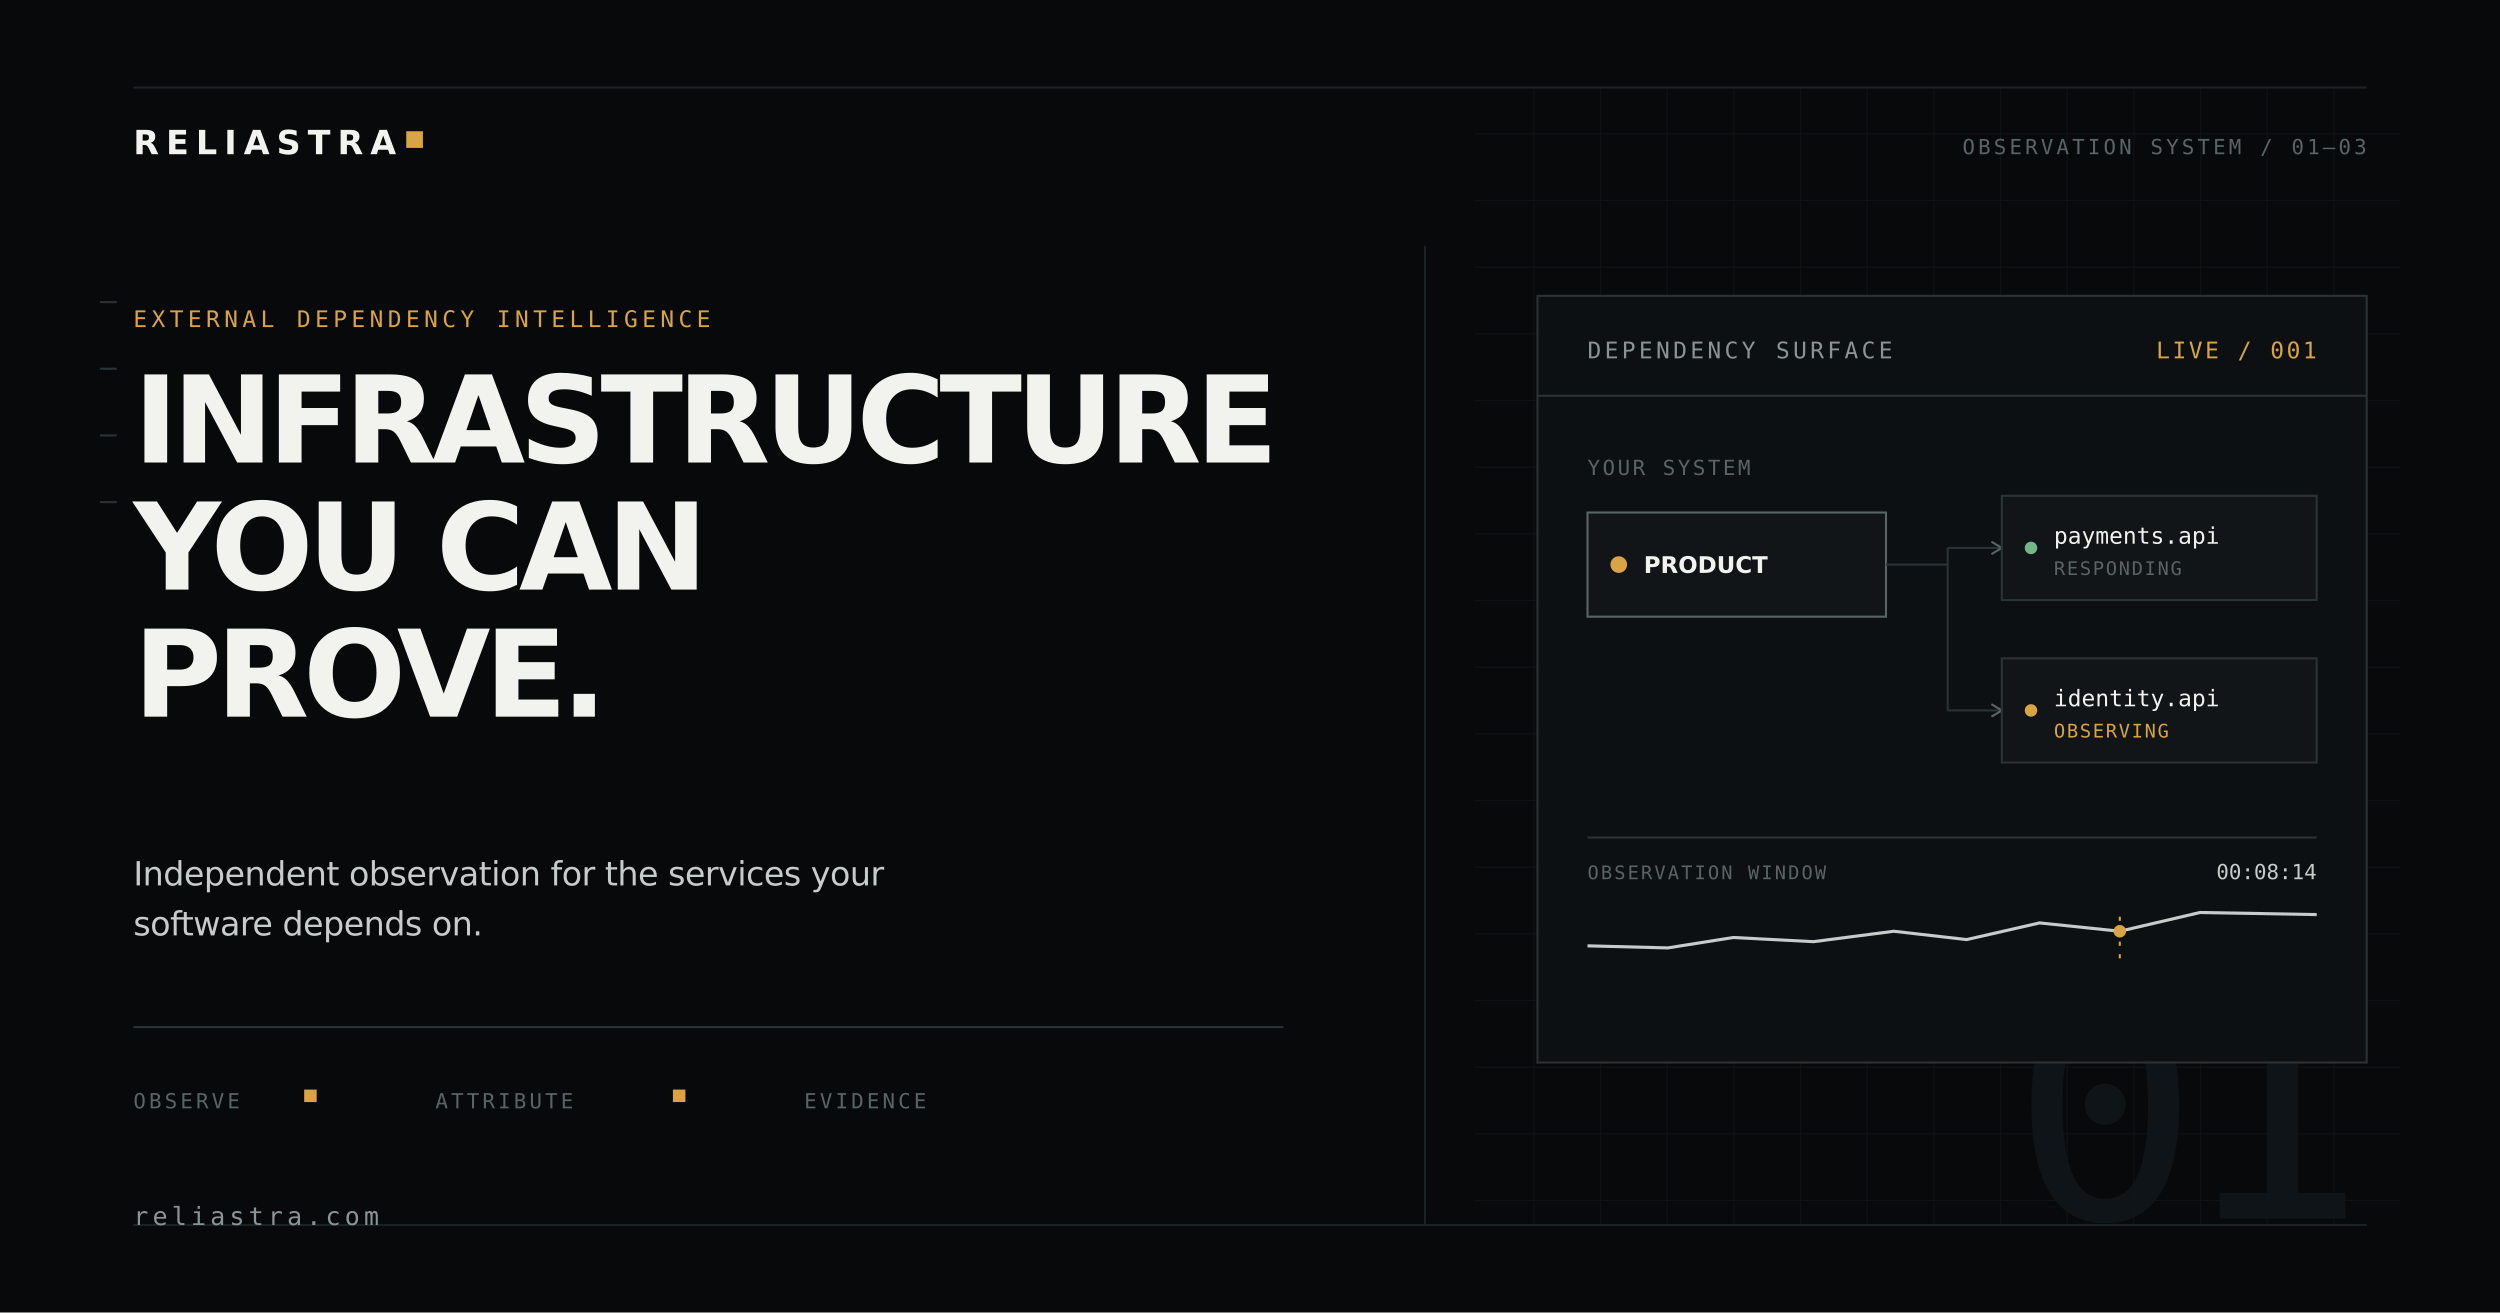
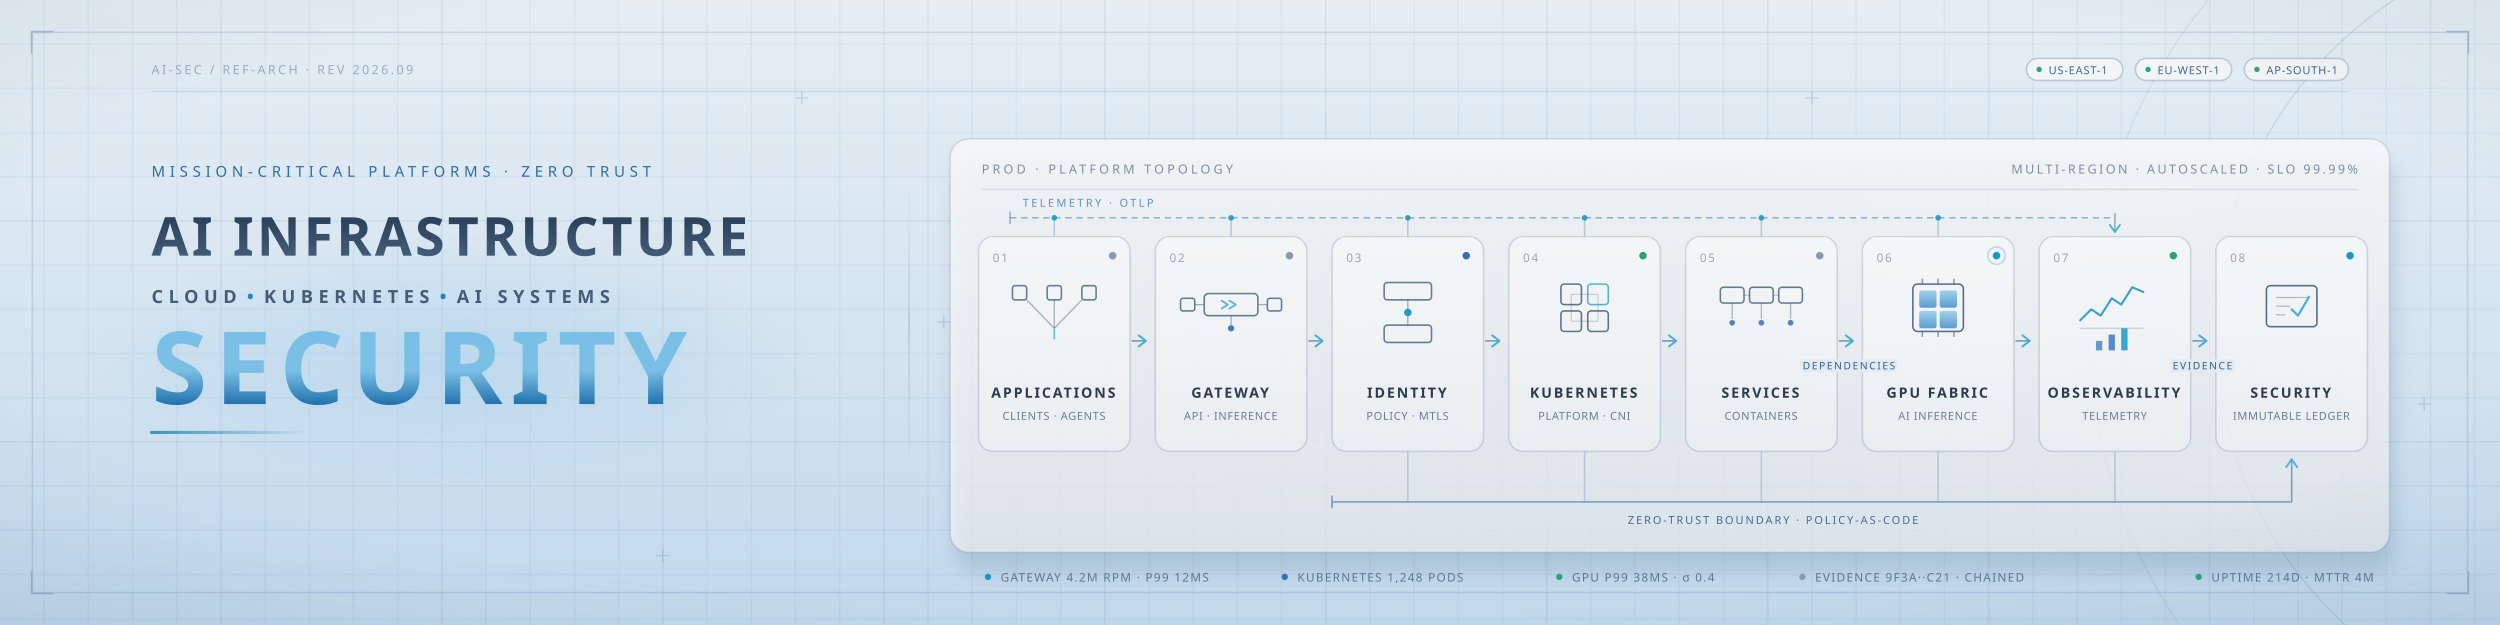
- <svg xmlns="http://www.w3.org/2000/svg" width="1200" height="630" viewBox="0 0 1200 630">
+ <svg xmlns="http://www.w3.org/2000/svg" width="1584" height="396" viewBox="0 0 1584 396">
  <defs>
-     <pattern id="grid" width="32" height="32" patternUnits="userSpaceOnUse">
-       <path d="M32 0H0V32" fill="none" stroke="#273034" stroke-width="1" opacity=".34" />
-     </pattern>
+     <linearGradient id="bg" x1="0" y1="0" x2="0" y2="1">
+       <stop offset="0" stop-color="#EDF6FC" />
+       <stop offset="0.55" stop-color="#DCEBF8" />
+       <stop offset="1" stop-color="#C7DFF3" />
+     </linearGradient>
+     <radialGradient id="glowCyan">
+       <stop offset="0" stop-color="#FFFFFF" stop-opacity="0.55" />
+       <stop offset="1" stop-color="#FFFFFF" stop-opacity="0" />
+     </radialGradient>
+     <radialGradient id="glowBlue">
+       <stop offset="0" stop-color="#AFD5F2" stop-opacity="0.55" />
+       <stop offset="1" stop-color="#AFD5F2" stop-opacity="0" />
+     </radialGradient>
+     <linearGradient id="silverT" x1="0" y1="128" x2="0" y2="164" gradientUnits="userSpaceOnUse">
+       <stop offset="0" stop-color="#22384F" />
+       <stop offset="1" stop-color="#46617E" />
+     </linearGradient>
+     <linearGradient id="cyanT" x1="0" y1="206" x2="0" y2="258" gradientUnits="userSpaceOnUse">
+       <stop offset="0" stop-color="#7EC5EC" />
+       <stop offset="0.55" stop-color="#7EC5EC" />
+       <stop offset="1" stop-color="#1C6FAE" />
+     </linearGradient>
+     <linearGradient id="panelG" x1="0" y1="150" x2="0" y2="286" gradientUnits="userSpaceOnUse">
+       <stop offset="0" stop-color="#FFFFFF" stop-opacity="0.75" />
+       <stop offset="1" stop-color="#FFFFFF" stop-opacity="0.42" />
+     </linearGradient>
+     <linearGradient id="cardG" x1="0" y1="88" x2="0" y2="350" gradientUnits="userSpaceOnUse">
+       <stop offset="0" stop-color="#FFFFFF" stop-opacity="0.88" />
+       <stop offset="1" stop-color="#FFFFFF" stop-opacity="0.62" />
+     </linearGradient>
+     <linearGradient id="gpuCore" x1="0" y1="0" x2="0" y2="1">
+       <stop offset="0" stop-color="#9FD3F0" />
+       <stop offset="1" stop-color="#4E9BD4" />
+     </linearGradient>
+     <linearGradient id="fadeV" x1="0" y1="112" x2="0" y2="300" gradientUnits="userSpaceOnUse">
+       <stop offset="0" stop-color="#7A93AE" stop-opacity="0" />
+       <stop offset="0.5" stop-color="#7A93AE" stop-opacity="0.32" />
+       <stop offset="1" stop-color="#7A93AE" stop-opacity="0" />
+     </linearGradient>
+     <linearGradient id="ruleFade" x1="96" y1="0" x2="196" y2="0" gradientUnits="userSpaceOnUse">
+       <stop offset="0" stop-color="#1B8FBE" stop-opacity="0.85" />
+       <stop offset="1" stop-color="#1B8FBE" stop-opacity="0" />
+     </linearGradient>
+     <radialGradient id="vign" cx="0.5" cy="0.47" r="0.72">
+       <stop offset="0" stop-color="#2C4A6E" stop-opacity="0" />
+       <stop offset="0.72" stop-color="#2C4A6E" stop-opacity="0" />
+       <stop offset="1" stop-color="#2C4A6E" stop-opacity="0.08" />
+     </radialGradient>
+     <filter id="softGlow" x="-60%" y="-60%" width="220%" height="220%">
+       <feGaussianBlur stdDeviation="6" />
+     </filter>
+     <filter id="grain" x="0" y="0" width="100%" height="100%">
+       <feTurbulence type="fractalNoise" baseFrequency="0.9" numOctaves="2" stitchTiles="stitch" />
+       <feColorMatrix type="matrix" values="0 0 0 0 0  0 0 0 0 0  0 0 0 0 0  0.5 0.5 0.5 0 0" />
+     </filter>
  </defs>
-   <rect width="100%" height="100%" fill="#08090A" />
-   <rect x="708" y="42" width="444" height="546" fill="url(#grid)" opacity=".72" />
-   <text x="1136" y="585" text-anchor="end" font-family="DejaVu Sans Mono, Consolas, monospace" font-size="150" letter-spacing="-10" fill="#0F1518" opacity=".95">01</text>
-   <line x1="64" y1="42" x2="1136" y2="42" stroke="#1A2225" />
-   <line x1="64" y1="588" x2="1136" y2="588" stroke="#1A2225" />
-   <g transform="translate(64 74) scale(1)">
-     <text x="0" y="0" font-family="DejaVu Sans, Arial, Helvetica, sans-serif" font-size="16" font-weight="700" letter-spacing="3.4" fill="#F2F2EE">RELIASTRA</text>
-     <rect x="131" y="-11" width="8" height="8" fill="#D9A441" />
+   <rect x="0" y="0" width="1584" height="396" rx="0" fill="url(#bg)" opacity="1" />
+   <g>
+     <line x1="28" y1="0" x2="28" y2="396" stroke="rgba(60,100,145,0.055)" stroke-width="1" stroke-linecap="butt" opacity="1" />
+     <line x1="56" y1="0" x2="56" y2="396" stroke="rgba(60,100,145,0.055)" stroke-width="1" stroke-linecap="butt" opacity="1" />
+     <line x1="84" y1="0" x2="84" y2="396" stroke="rgba(60,100,145,0.055)" stroke-width="1" stroke-linecap="butt" opacity="1" />
+     <line x1="112" y1="0" x2="112" y2="396" stroke="rgba(60,100,145,0.055)" stroke-width="1" stroke-linecap="butt" opacity="1" />
+     <line x1="140" y1="0" x2="140" y2="396" stroke="rgba(60,100,145,0.09)" stroke-width="1" stroke-linecap="butt" opacity="1" />
+     <line x1="168" y1="0" x2="168" y2="396" stroke="rgba(60,100,145,0.055)" stroke-width="1" stroke-linecap="butt" opacity="1" />
+     <line x1="196" y1="0" x2="196" y2="396" stroke="rgba(60,100,145,0.055)" stroke-width="1" stroke-linecap="butt" opacity="1" />
+     <line x1="224" y1="0" x2="224" y2="396" stroke="rgba(60,100,145,0.055)" stroke-width="1" stroke-linecap="butt" opacity="1" />
+     <line x1="252" y1="0" x2="252" y2="396" stroke="rgba(60,100,145,0.055)" stroke-width="1" stroke-linecap="butt" opacity="1" />
+     <line x1="280" y1="0" x2="280" y2="396" stroke="rgba(60,100,145,0.09)" stroke-width="1" stroke-linecap="butt" opacity="1" />
+     <line x1="308" y1="0" x2="308" y2="396" stroke="rgba(60,100,145,0.055)" stroke-width="1" stroke-linecap="butt" opacity="1" />
+     <line x1="336" y1="0" x2="336" y2="396" stroke="rgba(60,100,145,0.055)" stroke-width="1" stroke-linecap="butt" opacity="1" />
+     <line x1="364" y1="0" x2="364" y2="396" stroke="rgba(60,100,145,0.055)" stroke-width="1" stroke-linecap="butt" opacity="1" />
+     <line x1="392" y1="0" x2="392" y2="396" stroke="rgba(60,100,145,0.055)" stroke-width="1" stroke-linecap="butt" opacity="1" />
+     <line x1="420" y1="0" x2="420" y2="396" stroke="rgba(60,100,145,0.09)" stroke-width="1" stroke-linecap="butt" opacity="1" />
+     <line x1="448" y1="0" x2="448" y2="396" stroke="rgba(60,100,145,0.055)" stroke-width="1" stroke-linecap="butt" opacity="1" />
+     <line x1="476" y1="0" x2="476" y2="396" stroke="rgba(60,100,145,0.055)" stroke-width="1" stroke-linecap="butt" opacity="1" />
+     <line x1="504" y1="0" x2="504" y2="396" stroke="rgba(60,100,145,0.055)" stroke-width="1" stroke-linecap="butt" opacity="1" />
+     <line x1="532" y1="0" x2="532" y2="396" stroke="rgba(60,100,145,0.055)" stroke-width="1" stroke-linecap="butt" opacity="1" />
+     <line x1="560" y1="0" x2="560" y2="396" stroke="rgba(60,100,145,0.09)" stroke-width="1" stroke-linecap="butt" opacity="1" />
+     <line x1="588" y1="0" x2="588" y2="396" stroke="rgba(60,100,145,0.055)" stroke-width="1" stroke-linecap="butt" opacity="1" />
+     <line x1="616" y1="0" x2="616" y2="396" stroke="rgba(60,100,145,0.055)" stroke-width="1" stroke-linecap="butt" opacity="1" />
+     <line x1="644" y1="0" x2="644" y2="396" stroke="rgba(60,100,145,0.055)" stroke-width="1" stroke-linecap="butt" opacity="1" />
+     <line x1="672" y1="0" x2="672" y2="396" stroke="rgba(60,100,145,0.055)" stroke-width="1" stroke-linecap="butt" opacity="1" />
+     <line x1="700" y1="0" x2="700" y2="396" stroke="rgba(60,100,145,0.09)" stroke-width="1" stroke-linecap="butt" opacity="1" />
+     <line x1="728" y1="0" x2="728" y2="396" stroke="rgba(60,100,145,0.055)" stroke-width="1" stroke-linecap="butt" opacity="1" />
+     <line x1="756" y1="0" x2="756" y2="396" stroke="rgba(60,100,145,0.055)" stroke-width="1" stroke-linecap="butt" opacity="1" />
+     <line x1="784" y1="0" x2="784" y2="396" stroke="rgba(60,100,145,0.055)" stroke-width="1" stroke-linecap="butt" opacity="1" />
+     <line x1="812" y1="0" x2="812" y2="396" stroke="rgba(60,100,145,0.055)" stroke-width="1" stroke-linecap="butt" opacity="1" />
+     <line x1="840" y1="0" x2="840" y2="396" stroke="rgba(60,100,145,0.09)" stroke-width="1" stroke-linecap="butt" opacity="1" />
+     <line x1="868" y1="0" x2="868" y2="396" stroke="rgba(60,100,145,0.055)" stroke-width="1" stroke-linecap="butt" opacity="1" />
+     <line x1="896" y1="0" x2="896" y2="396" stroke="rgba(60,100,145,0.055)" stroke-width="1" stroke-linecap="butt" opacity="1" />
+     <line x1="924" y1="0" x2="924" y2="396" stroke="rgba(60,100,145,0.055)" stroke-width="1" stroke-linecap="butt" opacity="1" />
+     <line x1="952" y1="0" x2="952" y2="396" stroke="rgba(60,100,145,0.055)" stroke-width="1" stroke-linecap="butt" opacity="1" />
+     <line x1="980" y1="0" x2="980" y2="396" stroke="rgba(60,100,145,0.09)" stroke-width="1" stroke-linecap="butt" opacity="1" />
+     <line x1="1008" y1="0" x2="1008" y2="396" stroke="rgba(60,100,145,0.055)" stroke-width="1" stroke-linecap="butt" opacity="1" />
+     <line x1="1036" y1="0" x2="1036" y2="396" stroke="rgba(60,100,145,0.055)" stroke-width="1" stroke-linecap="butt" opacity="1" />
+     <line x1="1064" y1="0" x2="1064" y2="396" stroke="rgba(60,100,145,0.055)" stroke-width="1" stroke-linecap="butt" opacity="1" />
+     <line x1="1092" y1="0" x2="1092" y2="396" stroke="rgba(60,100,145,0.055)" stroke-width="1" stroke-linecap="butt" opacity="1" />
+     <line x1="1120" y1="0" x2="1120" y2="396" stroke="rgba(60,100,145,0.09)" stroke-width="1" stroke-linecap="butt" opacity="1" />
+     <line x1="1148" y1="0" x2="1148" y2="396" stroke="rgba(60,100,145,0.055)" stroke-width="1" stroke-linecap="butt" opacity="1" />
+     <line x1="1176" y1="0" x2="1176" y2="396" stroke="rgba(60,100,145,0.055)" stroke-width="1" stroke-linecap="butt" opacity="1" />
+     <line x1="1204" y1="0" x2="1204" y2="396" stroke="rgba(60,100,145,0.055)" stroke-width="1" stroke-linecap="butt" opacity="1" />
+     <line x1="1232" y1="0" x2="1232" y2="396" stroke="rgba(60,100,145,0.055)" stroke-width="1" stroke-linecap="butt" opacity="1" />
+     <line x1="1260" y1="0" x2="1260" y2="396" stroke="rgba(60,100,145,0.09)" stroke-width="1" stroke-linecap="butt" opacity="1" />
+     <line x1="1288" y1="0" x2="1288" y2="396" stroke="rgba(60,100,145,0.055)" stroke-width="1" stroke-linecap="butt" opacity="1" />
+     <line x1="1316" y1="0" x2="1316" y2="396" stroke="rgba(60,100,145,0.055)" stroke-width="1" stroke-linecap="butt" opacity="1" />
+     <line x1="1344" y1="0" x2="1344" y2="396" stroke="rgba(60,100,145,0.055)" stroke-width="1" stroke-linecap="butt" opacity="1" />
+     <line x1="1372" y1="0" x2="1372" y2="396" stroke="rgba(60,100,145,0.055)" stroke-width="1" stroke-linecap="butt" opacity="1" />
+     <line x1="1400" y1="0" x2="1400" y2="396" stroke="rgba(60,100,145,0.09)" stroke-width="1" stroke-linecap="butt" opacity="1" />
+     <line x1="1428" y1="0" x2="1428" y2="396" stroke="rgba(60,100,145,0.055)" stroke-width="1" stroke-linecap="butt" opacity="1" />
+     <line x1="1456" y1="0" x2="1456" y2="396" stroke="rgba(60,100,145,0.055)" stroke-width="1" stroke-linecap="butt" opacity="1" />
+     <line x1="1484" y1="0" x2="1484" y2="396" stroke="rgba(60,100,145,0.055)" stroke-width="1" stroke-linecap="butt" opacity="1" />
+     <line x1="1512" y1="0" x2="1512" y2="396" stroke="rgba(60,100,145,0.055)" stroke-width="1" stroke-linecap="butt" opacity="1" />
+     <line x1="1540" y1="0" x2="1540" y2="396" stroke="rgba(60,100,145,0.09)" stroke-width="1" stroke-linecap="butt" opacity="1" />
+     <line x1="1568" y1="0" x2="1568" y2="396" stroke="rgba(60,100,145,0.055)" stroke-width="1" stroke-linecap="butt" opacity="1" />
+     <line x1="0" y1="28" x2="1584" y2="28" stroke="rgba(60,100,145,0.055)" stroke-width="1" stroke-linecap="butt" opacity="1" />
+     <line x1="0" y1="56" x2="1584" y2="56" stroke="rgba(60,100,145,0.055)" stroke-width="1" stroke-linecap="butt" opacity="1" />
+     <line x1="0" y1="84" x2="1584" y2="84" stroke="rgba(60,100,145,0.055)" stroke-width="1" stroke-linecap="butt" opacity="1" />
+     <line x1="0" y1="112" x2="1584" y2="112" stroke="rgba(60,100,145,0.055)" stroke-width="1" stroke-linecap="butt" opacity="1" />
+     <line x1="0" y1="140" x2="1584" y2="140" stroke="rgba(60,100,145,0.09)" stroke-width="1" stroke-linecap="butt" opacity="1" />
+     <line x1="0" y1="168" x2="1584" y2="168" stroke="rgba(60,100,145,0.055)" stroke-width="1" stroke-linecap="butt" opacity="1" />
+     <line x1="0" y1="196" x2="1584" y2="196" stroke="rgba(60,100,145,0.055)" stroke-width="1" stroke-linecap="butt" opacity="1" />
+     <line x1="0" y1="224" x2="1584" y2="224" stroke="rgba(60,100,145,0.055)" stroke-width="1" stroke-linecap="butt" opacity="1" />
+     <line x1="0" y1="252" x2="1584" y2="252" stroke="rgba(60,100,145,0.055)" stroke-width="1" stroke-linecap="butt" opacity="1" />
+     <line x1="0" y1="280" x2="1584" y2="280" stroke="rgba(60,100,145,0.09)" stroke-width="1" stroke-linecap="butt" opacity="1" />
+     <line x1="0" y1="308" x2="1584" y2="308" stroke="rgba(60,100,145,0.055)" stroke-width="1" stroke-linecap="butt" opacity="1" />
+     <line x1="0" y1="336" x2="1584" y2="336" stroke="rgba(60,100,145,0.055)" stroke-width="1" stroke-linecap="butt" opacity="1" />
+     <line x1="0" y1="364" x2="1584" y2="364" stroke="rgba(60,100,145,0.055)" stroke-width="1" stroke-linecap="butt" opacity="1" />
+     <line x1="0" y1="392" x2="1584" y2="392" stroke="rgba(60,100,145,0.055)" stroke-width="1" stroke-linecap="butt" opacity="1" />
  </g>
-   <text x="1136" y="74" text-anchor="end" font-family="DejaVu Sans Mono, Consolas, monospace" font-size="10" letter-spacing="1.5" fill="#596467">OBSERVATION SYSTEM / 01—03</text>
+   <ellipse cx="286" cy="228" rx="230" ry="80" fill="url(#glowBlue)" />
+   <ellipse cx="1080" cy="222" rx="440" ry="132" fill="url(#glowBlue)" opacity="0.5" />
+   <ellipse cx="1228" cy="196" rx="120" ry="86" fill="url(#glowCyan)" />
+   <ellipse cx="1340" cy="140" rx="70" ry="34" fill="url(#glowCyan)" opacity="0.5" />
+   <circle cx="1656" cy="210" r="252" fill="none" stroke="#5E86AC" stroke-width="1" opacity="0.18" />
+   <circle cx="1656" cy="210" r="332" fill="none" stroke="#5E86AC" stroke-width="1" opacity="0.126" />
+   <text x="96" y="47" font-family="IBM Plex Mono" font-size="8" font-weight="500" fill="#9DB2C6" letter-spacing="1.5" text-anchor="start" opacity="1">AI-SEC / REF-ARCH · REV 2026.09</text>
+   <rect x="1284" y="37" width="61" height="14" rx="7" fill="rgba(255,255,255,0.78)" stroke="rgba(50,90,130,0.26)" stroke-width="1" opacity="1" />
+   <circle cx="1292" cy="44" r="1.7" fill="#2FA67A" opacity="1" />
+   <text x="1298" y="47" font-family="IBM Plex Mono" font-size="7" font-weight="500" fill="#4A688C" letter-spacing="0.5" text-anchor="start" opacity="1">US-EAST-1</text>
+   <rect x="1353" y="37" width="61" height="14" rx="7" fill="rgba(255,255,255,0.78)" stroke="rgba(50,90,130,0.26)" stroke-width="1" opacity="1" />
+   <circle cx="1361" cy="44" r="1.7" fill="#2FA67A" opacity="1" />
+   <text x="1367" y="47" font-family="IBM Plex Mono" font-size="7" font-weight="500" fill="#4A688C" letter-spacing="0.5" text-anchor="start" opacity="1">EU-WEST-1</text>
+   <rect x="1422" y="37" width="66" height="14" rx="7" fill="rgba(255,255,255,0.78)" stroke="rgba(50,90,130,0.26)" stroke-width="1" opacity="1" />
+   <circle cx="1430" cy="44" r="1.7" fill="#2FA67A" opacity="1" />
+   <text x="1436" y="47" font-family="IBM Plex Mono" font-size="7" font-weight="500" fill="#4A688C" letter-spacing="0.5" text-anchor="start" opacity="1">AP-SOUTH-1</text>
+   <line x1="96" y1="58" x2="1488" y2="58" stroke="rgba(55,95,140,0.14)" stroke-width="1" stroke-linecap="butt" opacity="1" />
+   <text x="96" y="112" font-family="IBM Plex Mono" font-size="9.5" font-weight="500" fill="#2E6FA9" letter-spacing="3" text-anchor="start" opacity="1">MISSION-CRITICAL PLATFORMS · ZERO TRUST</text>
+   <text x="96" y="162" font-family="Manrope" font-size="34" font-weight="800" fill="url(#silverT)" letter-spacing="2" text-anchor="start" opacity="1">AI INFRASTRUCTURE</text>
+   <text x="96" y="192" font-family="Manrope" font-size="11.5" font-weight="700" letter-spacing="3.5" fill="#48607C">CLOUD <tspan fill="#1B8FBE">•</tspan> KUBERNETES <tspan fill="#1B8FBE">•</tspan> AI SYSTEMS</text>
+   <text x="96" y="256" font-family="Manrope" font-size="64" font-weight="800" letter-spacing="5" fill="#BFE3F7" opacity="0.5" filter="url(#softGlow)">SECURITY</text>
+   <text x="96" y="256" font-family="Manrope" font-size="64" font-weight="800" fill="url(#cyanT)" letter-spacing="5" text-anchor="start" opacity="1">SECURITY</text>
+   <line x1="96" y1="274" x2="196" y2="274" stroke="url(#ruleFade)" stroke-width="2" stroke-linecap="round" opacity="1" />
+   <line x1="576" y1="112" x2="576" y2="300" stroke="url(#fadeV)" stroke-width="1" stroke-linecap="butt" opacity="1" />
+   <rect x="605" y="100" width="912" height="262" rx="14" fill="#35597E" opacity="0.18" filter="url(#softGlow)" />
+   <rect x="602" y="88" width="912" height="262" rx="12" fill="url(#cardG)" stroke="rgba(45,85,130,0.16)" stroke-width="1" opacity="1" />
+   <line x1="616" y1="89.5" x2="1500" y2="89.5" stroke="rgba(255,255,255,0.9)" stroke-width="1" stroke-linecap="butt" opacity="1" />
+   <text x="622" y="110" font-family="IBM Plex Mono" font-size="8" font-weight="500" fill="#7E94AA" letter-spacing="2" text-anchor="start" opacity="1">PROD · PLATFORM TOPOLOGY</text>
+   <text x="1494" y="110" font-family="IBM Plex Mono" font-size="8" font-weight="500" fill="#7E94AA" letter-spacing="1.5" text-anchor="end" opacity="1">MULTI-REGION · AUTOSCALED · SLO 99.99%</text>
+   <line x1="622" y1="120" x2="1494" y2="120" stroke="rgba(55,95,140,0.14)" stroke-width="1" stroke-linecap="butt" opacity="1" />
+   <line x1="640" y1="138" x2="1340" y2="138" stroke="#5E96C4" stroke-width="1" stroke-dasharray="4 3" stroke-linecap="butt" opacity="0.65" />
+   <line x1="640" y1="134" x2="640" y2="142" stroke="#5E96C4" stroke-width="1" stroke-linecap="butt" opacity="0.65" />
+   <line x1="668" y1="138" x2="668" y2="150" stroke="#5E96C4" stroke-width="1" stroke-linecap="butt" opacity="0.4" />
+   <circle cx="668" cy="138" r="1.8" fill="#1B9DCB" opacity="0.9" />
+   <line x1="780" y1="138" x2="780" y2="150" stroke="#5E96C4" stroke-width="1" stroke-linecap="butt" opacity="0.4" />
+   <circle cx="780" cy="138" r="1.8" fill="#1B9DCB" opacity="0.9" />
+   <line x1="892" y1="138" x2="892" y2="150" stroke="#5E96C4" stroke-width="1" stroke-linecap="butt" opacity="0.4" />
+   <circle cx="892" cy="138" r="1.8" fill="#1B9DCB" opacity="0.9" />
+   <line x1="1004" y1="138" x2="1004" y2="150" stroke="#5E96C4" stroke-width="1" stroke-linecap="butt" opacity="0.4" />
+   <circle cx="1004" cy="138" r="1.8" fill="#1B9DCB" opacity="0.9" />
+   <line x1="1116" y1="138" x2="1116" y2="150" stroke="#5E96C4" stroke-width="1" stroke-linecap="butt" opacity="0.4" />
+   <circle cx="1116" cy="138" r="1.8" fill="#1B9DCB" opacity="0.9" />
+   <line x1="1228" y1="138" x2="1228" y2="150" stroke="#5E96C4" stroke-width="1" stroke-linecap="butt" opacity="0.4" />
+   <circle cx="1228" cy="138" r="1.8" fill="#1B9DCB" opacity="0.9" />
+   <polyline points="1340,135.5 1340,147" fill="none" stroke="#5E96C4" stroke-width="1" opacity="0.7" stroke-linejoin="round" stroke-linecap="round" />
+   <polyline points="1336.8,142.5 1340,147 1343.2,142.5" fill="none" stroke="#3FB2DE" stroke-width="1.2" opacity="0.9" stroke-linejoin="round" stroke-linecap="round" />
+   <text x="648" y="131" font-family="IBM Plex Mono" font-size="7" font-weight="500" fill="#5E96C4" letter-spacing="1.5" text-anchor="start" opacity="1">TELEMETRY · OTLP</text>
+   <rect x="620" y="150" width="96" height="136" rx="9" fill="url(#panelG)" stroke="rgba(55,95,140,0.20)" stroke-width="1" opacity="1" />
+   <line x1="626" y1="151" x2="710" y2="151" stroke="rgba(255,255,255,0.9)" stroke-width="1" stroke-linecap="butt" opacity="1" />
+   <text x="629" y="166" font-family="IBM Plex Mono" font-size="7.5" font-weight="500" fill="#9CACBE" letter-spacing="1" text-anchor="start" opacity="1">01</text>
+   <circle cx="705" cy="162" r="2.4" fill="#8AA0B6" opacity="1" />
+   <text x="667.4" y="252" font-family="Manrope" font-size="9" font-weight="700" fill="#2C3E54" letter-spacing="1.2" text-anchor="middle" opacity="1">APPLICATIONS</text>
+   <text x="667.8" y="266" font-family="IBM Plex Mono" font-size="7" font-weight="400" fill="#6C8098" letter-spacing="0.4" text-anchor="middle" opacity="1">CLIENTS · AGENTS</text>
+   <rect x="732" y="150" width="96" height="136" rx="9" fill="url(#panelG)" stroke="rgba(55,95,140,0.20)" stroke-width="1" opacity="1" />
+   <line x1="738" y1="151" x2="822" y2="151" stroke="rgba(255,255,255,0.9)" stroke-width="1" stroke-linecap="butt" opacity="1" />
+   <text x="741" y="166" font-family="IBM Plex Mono" font-size="7.5" font-weight="500" fill="#9CACBE" letter-spacing="1" text-anchor="start" opacity="1">02</text>
+   <circle cx="817" cy="162" r="2.4" fill="#8AA0B6" opacity="1" />
+   <text x="779.4" y="252" font-family="Manrope" font-size="9" font-weight="700" fill="#2C3E54" letter-spacing="1.2" text-anchor="middle" opacity="1">GATEWAY</text>
+   <text x="779.8" y="266" font-family="IBM Plex Mono" font-size="7" font-weight="400" fill="#6C8098" letter-spacing="0.4" text-anchor="middle" opacity="1">API · INFERENCE</text>
+   <rect x="844" y="150" width="96" height="136" rx="9" fill="url(#panelG)" stroke="rgba(55,95,140,0.20)" stroke-width="1" opacity="1" />
+   <line x1="850" y1="151" x2="934" y2="151" stroke="rgba(255,255,255,0.9)" stroke-width="1" stroke-linecap="butt" opacity="1" />
+   <text x="853" y="166" font-family="IBM Plex Mono" font-size="7.5" font-weight="500" fill="#9CACBE" letter-spacing="1" text-anchor="start" opacity="1">03</text>
+   <circle cx="929" cy="162" r="2.4" fill="#3273C0" opacity="1" />
+   <text x="891.4" y="252" font-family="Manrope" font-size="9" font-weight="700" fill="#2C3E54" letter-spacing="1.2" text-anchor="middle" opacity="1">IDENTITY</text>
+   <text x="891.8" y="266" font-family="IBM Plex Mono" font-size="7" font-weight="400" fill="#6C8098" letter-spacing="0.4" text-anchor="middle" opacity="1">POLICY · MTLS</text>
+   <rect x="956" y="150" width="96" height="136" rx="9" fill="url(#panelG)" stroke="rgba(55,95,140,0.20)" stroke-width="1" opacity="1" />
+   <line x1="962" y1="151" x2="1046" y2="151" stroke="rgba(255,255,255,0.9)" stroke-width="1" stroke-linecap="butt" opacity="1" />
+   <text x="965" y="166" font-family="IBM Plex Mono" font-size="7.5" font-weight="500" fill="#9CACBE" letter-spacing="1" text-anchor="start" opacity="1">04</text>
+   <circle cx="1041" cy="162" r="2.4" fill="#2FA67A" opacity="1" />
+   <text x="1003.4" y="252" font-family="Manrope" font-size="9" font-weight="700" fill="#2C3E54" letter-spacing="1.2" text-anchor="middle" opacity="1">KUBERNETES</text>
+   <text x="1003.8" y="266" font-family="IBM Plex Mono" font-size="7" font-weight="400" fill="#6C8098" letter-spacing="0.4" text-anchor="middle" opacity="1">PLATFORM · CNI</text>
+   <rect x="1068" y="150" width="96" height="136" rx="9" fill="url(#panelG)" stroke="rgba(55,95,140,0.20)" stroke-width="1" opacity="1" />
+   <line x1="1074" y1="151" x2="1158" y2="151" stroke="rgba(255,255,255,0.9)" stroke-width="1" stroke-linecap="butt" opacity="1" />
+   <text x="1077" y="166" font-family="IBM Plex Mono" font-size="7.5" font-weight="500" fill="#9CACBE" letter-spacing="1" text-anchor="start" opacity="1">05</text>
+   <circle cx="1153" cy="162" r="2.4" fill="#8AA0B6" opacity="1" />
+   <text x="1115.4" y="252" font-family="Manrope" font-size="9" font-weight="700" fill="#2C3E54" letter-spacing="1.2" text-anchor="middle" opacity="1">SERVICES</text>
+   <text x="1115.8" y="266" font-family="IBM Plex Mono" font-size="7" font-weight="400" fill="#6C8098" letter-spacing="0.4" text-anchor="middle" opacity="1">CONTAINERS</text>
+   <rect x="1180" y="150" width="96" height="136" rx="9" fill="url(#panelG)" stroke="rgba(55,95,140,0.20)" stroke-width="1" opacity="1" />
+   <line x1="1186" y1="151" x2="1270" y2="151" stroke="rgba(255,255,255,0.9)" stroke-width="1" stroke-linecap="butt" opacity="1" />
+   <text x="1189" y="166" font-family="IBM Plex Mono" font-size="7.5" font-weight="500" fill="#9CACBE" letter-spacing="1" text-anchor="start" opacity="1">06</text>
+   <circle cx="1265" cy="162" r="5.5" fill="none" stroke="#1B9DCB" stroke-width="1" opacity="0.3" />
+   <circle cx="1265" cy="162" r="2.4" fill="#1B9DCB" opacity="1" />
+   <text x="1227.4" y="252" font-family="Manrope" font-size="9" font-weight="700" fill="#2C3E54" letter-spacing="1.2" text-anchor="middle" opacity="1">GPU FABRIC</text>
+   <text x="1227.8" y="266" font-family="IBM Plex Mono" font-size="7" font-weight="400" fill="#6C8098" letter-spacing="0.4" text-anchor="middle" opacity="1">AI INFERENCE</text>
+   <rect x="1292" y="150" width="96" height="136" rx="9" fill="url(#panelG)" stroke="rgba(55,95,140,0.20)" stroke-width="1" opacity="1" />
+   <line x1="1298" y1="151" x2="1382" y2="151" stroke="rgba(255,255,255,0.9)" stroke-width="1" stroke-linecap="butt" opacity="1" />
+   <text x="1301" y="166" font-family="IBM Plex Mono" font-size="7.5" font-weight="500" fill="#9CACBE" letter-spacing="1" text-anchor="start" opacity="1">07</text>
+   <circle cx="1377" cy="162" r="2.4" fill="#2FA67A" opacity="1" />
+   <text x="1339.4" y="252" font-family="Manrope" font-size="9" font-weight="700" fill="#2C3E54" letter-spacing="1.2" text-anchor="middle" opacity="1">OBSERVABILITY</text>
+   <text x="1339.8" y="266" font-family="IBM Plex Mono" font-size="7" font-weight="400" fill="#6C8098" letter-spacing="0.4" text-anchor="middle" opacity="1">TELEMETRY</text>
+   <rect x="1404" y="150" width="96" height="136" rx="9" fill="url(#panelG)" stroke="rgba(55,95,140,0.20)" stroke-width="1" opacity="1" />
+   <line x1="1410" y1="151" x2="1494" y2="151" stroke="rgba(255,255,255,0.9)" stroke-width="1" stroke-linecap="butt" opacity="1" />
+   <text x="1413" y="166" font-family="IBM Plex Mono" font-size="7.5" font-weight="500" fill="#9CACBE" letter-spacing="1" text-anchor="start" opacity="1">08</text>
+   <circle cx="1489" cy="162" r="2.4" fill="#1B9DCB" opacity="1" />
+   <text x="1451.4" y="252" font-family="Manrope" font-size="9" font-weight="700" fill="#2C3E54" letter-spacing="1.2" text-anchor="middle" opacity="1">SECURITY</text>
+   <text x="1451.8" y="266" font-family="IBM Plex Mono" font-size="7" font-weight="400" fill="#6C8098" letter-spacing="0.4" text-anchor="middle" opacity="1">IMMUTABLE LEDGER</text>
  <g>
-     <path d="M48 145h8M48 177h8M48 209h8M48 241h8" stroke="#293236" />
-     <text x="64" y="157" font-family="DejaVu Sans Mono, Consolas, monospace" font-size="11" letter-spacing="2.1" fill="#D9A441">EXTERNAL DEPENDENCY INTELLIGENCE</text>
-     <text x="64" y="222" font-family="DejaVu Sans, Arial, Helvetica, sans-serif" font-size="58" font-weight="600" letter-spacing="-2.8" fill="#F2F2EE">INFRASTRUCTURE</text>
-     <text x="64" y="283" font-family="DejaVu Sans, Arial, Helvetica, sans-serif" font-size="58" font-weight="600" letter-spacing="-2.8" fill="#F2F2EE">YOU CAN</text>
-     <text x="64" y="344" font-family="DejaVu Sans, Arial, Helvetica, sans-serif" font-size="58" font-weight="600" letter-spacing="-2.8" fill="#F2F2EE">PROVE.</text>
-     <text x="64" y="425" font-family="DejaVu Sans, Arial, Helvetica, sans-serif" font-size="16" letter-spacing="-.25" fill="#C6CCCA">Independent observation for the services your</text>
-     <text x="64" y="449" font-family="DejaVu Sans, Arial, Helvetica, sans-serif" font-size="16" letter-spacing="-.25" fill="#C6CCCA">software depends on.</text>
+     <rect x="641.5" y="181" width="9" height="9" rx="1.5" fill="none" stroke="#4E6A88" stroke-width="1" opacity="0.85" />
+     <rect x="663.5" y="181" width="9" height="9" rx="1.5" fill="none" stroke="#4E6A88" stroke-width="1" opacity="0.85" />
+     <rect x="685.5" y="181" width="9" height="9" rx="1.5" fill="none" stroke="#4E6A88" stroke-width="1" opacity="0.85" />
+     <line x1="650.5" y1="190" x2="668" y2="208" stroke="#4E6A88" stroke-width="0.8" stroke-linecap="butt" opacity="0.5" />
+     <line x1="668" y1="190" x2="668" y2="208" stroke="#4E6A88" stroke-width="0.8" stroke-linecap="butt" opacity="0.5" />
+     <line x1="685.5" y1="190" x2="668" y2="208" stroke="#4E6A88" stroke-width="0.8" stroke-linecap="butt" opacity="0.5" />
+     <line x1="668" y1="208" x2="668" y2="215" stroke="#3FB2DE" stroke-width="1" stroke-linecap="butt" opacity="0.8" />
+     <rect x="748" y="189" width="9" height="8" rx="1.5" fill="none" stroke="#4E6A88" stroke-width="1" opacity="0.85" />
+     <rect x="803" y="189" width="9" height="8" rx="1.5" fill="none" stroke="#4E6A88" stroke-width="1" opacity="0.85" />
+     <rect x="763" y="186" width="34" height="14" rx="2.5" fill="none" stroke="#4E6A88" stroke-width="1" opacity="0.85" />
+     <polyline points="774,190.5 778,193 774,195.5" fill="none" stroke="#3FB2DE" stroke-width="1.1" opacity="0.9" stroke-linejoin="round" stroke-linecap="round" />
+     <polyline points="779,190.5 783,193 779,195.5" fill="none" stroke="#3FB2DE" stroke-width="1.1" opacity="0.9" stroke-linejoin="round" stroke-linecap="round" />
+     <line x1="757" y1="193" x2="763" y2="193" stroke="#4E6A88" stroke-width="0.8" stroke-linecap="butt" opacity="0.5" />
+     <line x1="797" y1="193" x2="803" y2="193" stroke="#4E6A88" stroke-width="0.8" stroke-linecap="butt" opacity="0.5" />
+     <circle cx="780" cy="208" r="2" fill="#3273C0" opacity="0.9" />
+     <line x1="780" y1="200" x2="780" y2="206" stroke="#4E6A88" stroke-width="0.8" stroke-linecap="butt" opacity="0.5" />
+     <rect x="877" y="179" width="30" height="11" rx="2" fill="none" stroke="#4E6A88" stroke-width="1" opacity="0.85" />
+     <rect x="877" y="206" width="30" height="11" rx="2" fill="none" stroke="#4E6A88" stroke-width="1" opacity="0.85" />
+     <line x1="892" y1="190" x2="892" y2="206" stroke="#4E6A88" stroke-width="0.8" stroke-linecap="butt" opacity="0.55" />
+     <circle cx="892" cy="198" r="2.4" fill="#1B9DCB" opacity="0.95" />
+     <rect x="989" y="180" width="13" height="13" rx="2" fill="none" stroke="#4E6A88" stroke-width="1" opacity="0.9" />
+     <rect x="1006" y="180" width="13" height="13" rx="2" fill="none" stroke="#3FB2DE" stroke-width="1" opacity="0.9" />
+     <rect x="989" y="197" width="13" height="13" rx="2" fill="none" stroke="#4E6A88" stroke-width="1" opacity="0.9" />
+     <rect x="1006" y="197" width="13" height="13" rx="2" fill="none" stroke="#4E6A88" stroke-width="1" opacity="0.9" />
+     <line x1="995.5" y1="186.5" x2="1012.5" y2="186.5" stroke="#4E6A88" stroke-width="0.7" stroke-linecap="butt" opacity="0.3" />
+     <line x1="995.5" y1="203.5" x2="1012.5" y2="203.5" stroke="#4E6A88" stroke-width="0.7" stroke-linecap="butt" opacity="0.3" />
+     <line x1="995.5" y1="186.5" x2="995.5" y2="203.5" stroke="#4E6A88" stroke-width="0.7" stroke-linecap="butt" opacity="0.3" />
+     <line x1="1012.5" y1="186.5" x2="1012.5" y2="203.5" stroke="#4E6A88" stroke-width="0.7" stroke-linecap="butt" opacity="0.3" />
+     <rect x="1090" y="182" width="15" height="10" rx="2" fill="none" stroke="#4E6A88" stroke-width="1" opacity="0.85" />
+     <line x1="1097.5" y1="192" x2="1097.5" y2="202" stroke="#4E6A88" stroke-width="0.8" stroke-linecap="butt" opacity="0.45" />
+     <circle cx="1097.5" cy="204.5" r="1.8" fill="#3273C0" opacity="0.85" />
+     <rect x="1108.5" y="182" width="15" height="10" rx="2" fill="none" stroke="#4E6A88" stroke-width="1" opacity="0.85" />
+     <line x1="1116" y1="192" x2="1116" y2="202" stroke="#4E6A88" stroke-width="0.8" stroke-linecap="butt" opacity="0.45" />
+     <circle cx="1116" cy="204.5" r="1.8" fill="#3273C0" opacity="0.85" />
+     <rect x="1127" y="182" width="15" height="10" rx="2" fill="none" stroke="#4E6A88" stroke-width="1" opacity="0.85" />
+     <line x1="1134.5" y1="192" x2="1134.5" y2="202" stroke="#4E6A88" stroke-width="0.8" stroke-linecap="butt" opacity="0.45" />
+     <circle cx="1134.5" cy="204.5" r="1.8" fill="#3273C0" opacity="0.85" />
+     <line x1="1105" y1="187" x2="1108.5" y2="187" stroke="#4E6A88" stroke-width="0.7" stroke-linecap="butt" opacity="0.4" />
+     <line x1="1124" y1="187" x2="1127" y2="187" stroke="#4E6A88" stroke-width="0.7" stroke-linecap="butt" opacity="0.4" />
+     <line x1="1218" y1="176.5" x2="1218" y2="180" stroke="#4E6A88" stroke-width="1" stroke-linecap="butt" opacity="0.6" />
+     <line x1="1218" y1="210" x2="1218" y2="213.5" stroke="#4E6A88" stroke-width="1" stroke-linecap="butt" opacity="0.6" />
+     <line x1="1228" y1="176.5" x2="1228" y2="180" stroke="#4E6A88" stroke-width="1" stroke-linecap="butt" opacity="0.6" />
+     <line x1="1228" y1="210" x2="1228" y2="213.5" stroke="#4E6A88" stroke-width="1" stroke-linecap="butt" opacity="0.6" />
+     <line x1="1238" y1="176.5" x2="1238" y2="180" stroke="#4E6A88" stroke-width="1" stroke-linecap="butt" opacity="0.6" />
+     <line x1="1238" y1="210" x2="1238" y2="213.5" stroke="#4E6A88" stroke-width="1" stroke-linecap="butt" opacity="0.6" />
+     <rect x="1212" y="180" width="32" height="30" rx="3" fill="none" stroke="#4E6A88" stroke-width="1" opacity="0.95" />
+     <rect x="1216" y="184" width="11" height="11" rx="1.5" fill="url(#gpuCore)" opacity="0.92" />
+     <rect x="1229" y="184" width="11" height="11" rx="1.5" fill="url(#gpuCore)" opacity="0.92" />
+     <rect x="1216" y="197" width="11" height="11" rx="1.5" fill="url(#gpuCore)" opacity="0.92" />
+     <rect x="1229" y="197" width="11" height="11" rx="1.5" fill="url(#gpuCore)" opacity="0.92" />
+     <line x1="1318" y1="208" x2="1358" y2="208" stroke="#4E6A88" stroke-width="0.8" stroke-linecap="butt" opacity="0.25" />
+     <polyline points="1318,203 1325,196 1331,200 1338,189 1344,193 1351,182 1358,185" fill="none" stroke="#1B9DCB" stroke-width="1.3" opacity="0.9" stroke-linejoin="round" stroke-linecap="round" />
+     <rect x="1328" y="216" width="4" height="6" rx="0" fill="#3273C0" opacity="0.7" />
+     <rect x="1336" y="212" width="4" height="10" rx="0" fill="#3273C0" opacity="0.8" />
+     <rect x="1344" y="208" width="4" height="14" rx="0" fill="#1B9DCB" opacity="0.85" />
+     <rect x="1436" y="181" width="32" height="26" rx="2.5" fill="none" stroke="#4E6A88" stroke-width="1" opacity="0.95" />
+     <line x1="1442" y1="188.5" x2="1462" y2="188.5" stroke="#4E6A88" stroke-width="0.8" stroke-linecap="butt" opacity="0.4" />
+     <line x1="1442" y1="194" x2="1451" y2="194" stroke="#4E6A88" stroke-width="0.8" stroke-linecap="butt" opacity="0.4" />
+     <line x1="1442" y1="199.5" x2="1448" y2="199.5" stroke="#4E6A88" stroke-width="0.8" stroke-linecap="butt" opacity="0.4" />
+     <polyline points="1452,196 1456,200 1463,188" fill="none" stroke="#3FB2DE" stroke-width="1.4" opacity="0.95" stroke-linejoin="round" stroke-linecap="round" />
  </g>
-   <line x1="684" y1="118" x2="684" y2="588" stroke="#1A2225" />
-   <g>
-     <rect x="738" y="142" width="398" height="368" fill="#0D1012" stroke="#293236" />
-     <line x1="738" y1="190" x2="1136" y2="190" stroke="#293236" />
-     <text x="762" y="172" font-family="DejaVu Sans Mono, Consolas, monospace" font-size="11" letter-spacing="1.6" fill="#8A9497">DEPENDENCY SURFACE</text>
-     <text x="1112" y="172" text-anchor="end" font-family="DejaVu Sans Mono, Consolas, monospace" font-size="11" letter-spacing="1.2" fill="#D9A441">LIVE / 001</text>
-     <text x="762" y="228" font-family="DejaVu Sans Mono, Consolas, monospace" font-size="10" letter-spacing="1.2" fill="#596467">YOUR SYSTEM</text>
-     <rect x="762" y="246" width="143.28" height="50" fill="#111518" stroke="#596467" />
-     <circle cx="777" cy="271" r="4" fill="#D9A441" />
-     <text x="789" y="275" font-family="DejaVu Sans, Arial, Helvetica, sans-serif" font-size="11" font-weight="600" fill="#F2F2EE">PRODUCT</text>
-     <path d="M905.28 271H934.88M934.88 263V341M934.88 263H960.88M934.88 341H960.88" fill="none" stroke="#293236" />
-     <path d="M955.88 260l5 3-5 3M955.88 338l5 3-5 3" fill="none" stroke="#596467" />
-     <rect x="960.88" y="238" width="151.12" height="50" fill="#111518" stroke="#293236" />
-     <circle cx="974.88" cy="263" r="3" fill="#72B68A" />
-     <text x="985.88" y="261" font-family="DejaVu Sans Mono, Consolas, monospace" font-size="11" fill="#F2F2EE">payments.api</text>
-     <text x="985.88" y="276" font-family="DejaVu Sans Mono, Consolas, monospace" font-size="9" letter-spacing=".8" fill="#596467">RESPONDING</text>
-     <rect x="960.88" y="316" width="151.12" height="50" fill="#111518" stroke="#293236" />
-     <circle cx="974.88" cy="341" r="3" fill="#D9A441" />
-     <text x="985.88" y="339" font-family="DejaVu Sans Mono, Consolas, monospace" font-size="11" fill="#F2F2EE">identity.api</text>
-     <text x="985.88" y="354" font-family="DejaVu Sans Mono, Consolas, monospace" font-size="9" letter-spacing=".8" fill="#D9A441">OBSERVING</text>
-     <line x1="762" y1="402" x2="1112" y2="402" stroke="#293236" />
-     <text x="762" y="422" font-family="DejaVu Sans Mono, Consolas, monospace" font-size="9" letter-spacing="1" fill="#596467">OBSERVATION WINDOW</text>
-     <text x="1112" y="422" text-anchor="end" font-family="DejaVu Sans Mono, Consolas, monospace" font-size="10" fill="#C6CCCA">00:08:14</text>
-     <path d="M762 454L800.5 455L832 450L870.5 452L909 447L944 451L979 443L1017.5 447L1056 438L1112 439" fill="none" stroke="#C6CCCA" stroke-width="1.5" />
-     <line x1="1017.5" y1="440" x2="1017.5" y2="460" stroke="#D9A441" stroke-dasharray="2 4" />
-     <circle cx="1017.5" cy="447" r="3" fill="#D9A441" />
-   </g>
-   <g>
-     <line x1="64" y1="493" x2="616" y2="493" stroke="#293236" />
-     <text x="64" y="532" font-family="DejaVu Sans Mono, Consolas, monospace" font-size="10" letter-spacing="1.5" fill="#596467">OBSERVE</text>
-     <text x="209" y="532" font-family="DejaVu Sans Mono, Consolas, monospace" font-size="10" letter-spacing="1.5" fill="#596467">ATTRIBUTE</text>
-     <text x="386" y="532" font-family="DejaVu Sans Mono, Consolas, monospace" font-size="10" letter-spacing="1.5" fill="#596467">EVIDENCE</text>
-     <rect x="146" y="523" width="6" height="6" fill="#D9A441" />
-     <rect x="323" y="523" width="6" height="6" fill="#D9A441" />
-     <text x="64" y="588" font-family="DejaVu Sans Mono, Consolas, monospace" font-size="12" letter-spacing="2" fill="#8A9497">reliastra.com</text>
-   </g>
+   <line x1="717" y1="216" x2="726" y2="216" stroke="#6E93B8" stroke-width="1" stroke-linecap="butt" opacity="0.9" />
+   <polyline points="721.5,212.5 726,216 721.5,219.5" fill="none" stroke="#3FB2DE" stroke-width="1.3" opacity="0.95" stroke-linejoin="round" stroke-linecap="round" />
+   <line x1="829" y1="216" x2="838" y2="216" stroke="#6E93B8" stroke-width="1" stroke-linecap="butt" opacity="0.9" />
+   <polyline points="833.5,212.5 838,216 833.5,219.5" fill="none" stroke="#3FB2DE" stroke-width="1.3" opacity="0.95" stroke-linejoin="round" stroke-linecap="round" />
+   <line x1="941" y1="216" x2="950" y2="216" stroke="#6E93B8" stroke-width="1" stroke-linecap="butt" opacity="0.9" />
+   <polyline points="945.5,212.5 950,216 945.5,219.5" fill="none" stroke="#3FB2DE" stroke-width="1.3" opacity="0.95" stroke-linejoin="round" stroke-linecap="round" />
+   <line x1="1053" y1="216" x2="1062" y2="216" stroke="#6E93B8" stroke-width="1" stroke-linecap="butt" opacity="0.9" />
+   <polyline points="1057.5,212.5 1062,216 1057.5,219.5" fill="none" stroke="#3FB2DE" stroke-width="1.3" opacity="0.95" stroke-linejoin="round" stroke-linecap="round" />
+   <line x1="1165" y1="216" x2="1174" y2="216" stroke="#6E93B8" stroke-width="1" stroke-linecap="butt" opacity="0.9" />
+   <polyline points="1169.5,212.5 1174,216 1169.5,219.5" fill="none" stroke="#3FB2DE" stroke-width="1.3" opacity="0.95" stroke-linejoin="round" stroke-linecap="round" />
+   <line x1="1277" y1="216" x2="1286" y2="216" stroke="#6E93B8" stroke-width="1" stroke-linecap="butt" opacity="0.9" />
+   <polyline points="1281.5,212.5 1286,216 1281.5,219.5" fill="none" stroke="#3FB2DE" stroke-width="1.3" opacity="0.95" stroke-linejoin="round" stroke-linecap="round" />
+   <line x1="1389" y1="216" x2="1398" y2="216" stroke="#6E93B8" stroke-width="1" stroke-linecap="butt" opacity="0.9" />
+   <polyline points="1393.5,212.5 1398,216 1393.5,219.5" fill="none" stroke="#3FB2DE" stroke-width="1.3" opacity="0.95" stroke-linejoin="round" stroke-linecap="round" />
+   <text x="1171.5" y="234" font-family="IBM Plex Mono" font-size="6.5" font-weight="500" fill="#E9F2FA" letter-spacing="1" text-anchor="middle" opacity="1" stroke="#E9F2FA" stroke-width="3.5">DEPENDENCIES</text>
+   <text x="1171.5" y="234" font-family="IBM Plex Mono" font-size="6.5" font-weight="500" fill="#3E6288" letter-spacing="1" text-anchor="middle" opacity="1">DEPENDENCIES</text>
+   <text x="1395.5" y="234" font-family="IBM Plex Mono" font-size="6.5" font-weight="500" fill="#E9F2FA" letter-spacing="1" text-anchor="middle" opacity="1" stroke="#E9F2FA" stroke-width="3.5">EVIDENCE</text>
+   <text x="1395.5" y="234" font-family="IBM Plex Mono" font-size="6.5" font-weight="500" fill="#3E6288" letter-spacing="1" text-anchor="middle" opacity="1">EVIDENCE</text>
+   <line x1="844" y1="318" x2="1404" y2="318" stroke="#6C93BC" stroke-width="1" stroke-linecap="butt" opacity="0.85" />
+   <line x1="844" y1="314" x2="844" y2="322" stroke="#6C93BC" stroke-width="1" stroke-linecap="butt" opacity="0.85" />
+   <line x1="892" y1="286" x2="892" y2="318" stroke="#6C93BC" stroke-width="1" stroke-linecap="butt" opacity="0.35" />
+   <line x1="1004" y1="286" x2="1004" y2="318" stroke="#6C93BC" stroke-width="1" stroke-linecap="butt" opacity="0.35" />
+   <line x1="1116" y1="286" x2="1116" y2="318" stroke="#6C93BC" stroke-width="1" stroke-linecap="butt" opacity="0.35" />
+   <line x1="1228" y1="286" x2="1228" y2="318" stroke="#6C93BC" stroke-width="1" stroke-linecap="butt" opacity="0.35" />
+   <line x1="1340" y1="286" x2="1340" y2="318" stroke="#6C93BC" stroke-width="1" stroke-linecap="butt" opacity="0.35" />
+   <polyline points="1404,318 1452,318 1452,291" fill="none" stroke="#6C93BC" stroke-width="1" opacity="0.85" stroke-linejoin="round" stroke-linecap="round" />
+   <polyline points="1448.5,296 1452,291 1455.5,296" fill="none" stroke="#3FB2DE" stroke-width="1.2" opacity="0.9" stroke-linejoin="round" stroke-linecap="round" />
+   <text x="1123.4" y="332" font-family="IBM Plex Mono" font-size="7" font-weight="500" fill="#4E6E96" letter-spacing="1.2" text-anchor="middle" opacity="1">ZERO-TRUST BOUNDARY · POLICY-AS-CODE</text>
+   <circle cx="626" cy="365.5" r="2" fill="#1B9DCB" opacity="1" />
+   <text x="634" y="368.5" font-family="IBM Plex Mono" font-size="7.5" font-weight="400" fill="#5E7A98" letter-spacing="0.8" text-anchor="start" opacity="1">GATEWAY 4.2M RPM · P99 12MS</text>
+   <circle cx="814" cy="365.5" r="2" fill="#3273C0" opacity="1" />
+   <text x="822" y="368.5" font-family="IBM Plex Mono" font-size="7.5" font-weight="400" fill="#5E7A98" letter-spacing="0.8" text-anchor="start" opacity="1">KUBERNETES 1,248 PODS</text>
+   <circle cx="988" cy="365.5" r="2" fill="#2FA67A" opacity="1" />
+   <text x="996" y="368.5" font-family="IBM Plex Mono" font-size="7.5" font-weight="400" fill="#5E7A98" letter-spacing="0.8" text-anchor="start" opacity="1">GPU P99 38MS · σ 0.4</text>
+   <circle cx="1142" cy="365.5" r="2" fill="#8AA0B6" opacity="1" />
+   <text x="1150" y="368.5" font-family="IBM Plex Mono" font-size="7.5" font-weight="400" fill="#5E7A98" letter-spacing="0.8" text-anchor="start" opacity="1">EVIDENCE 9F3A··C21 · CHAINED</text>
+   <circle cx="1393.1" cy="365.5" r="2" fill="#2FA67A" opacity="1" />
+   <text x="1401.1" y="368.5" font-family="IBM Plex Mono" font-size="7.5" font-weight="400" fill="#5E7A98" letter-spacing="0.8" text-anchor="start" opacity="1">UPTIME 214D · MTTR 4M</text>
+   <rect x="20.5" y="20.5" width="1543" height="355" rx="0" fill="none" stroke="rgba(55,95,140,0.16)" stroke-width="1" opacity="1" />
+   <path d="M20,34 V20 H34 M1550,20 H1564 V34 M20,362 V376 H34 M1550,376 H1564 V362" fill="none" stroke="#7E9AB8" stroke-width="1" opacity="0.55" />
+   <path d="M504,62 H512 M508,58 V66" stroke="#7E9AB8" stroke-width="1" opacity="0.3" />
+   <path d="M1144,62 H1152 M1148,58 V66" stroke="#7E9AB8" stroke-width="1" opacity="0.3" />
+   <path d="M1532,256 H1540 M1536,252 V260" stroke="#7E9AB8" stroke-width="1" opacity="0.3" />
+   <path d="M416,352 H424 M420,348 V356" stroke="#7E9AB8" stroke-width="1" opacity="0.3" />
+   <path d="M594,204 H602 M598,200 V208" stroke="#7E9AB8" stroke-width="1" opacity="0.3" />
+   <rect x="0" y="0" width="1584" height="396" rx="0" fill="url(#vign)" opacity="1" />
+   <rect x="0" y="0" width="1584" height="396" rx="0" fill="#000" opacity="0.035" />
</svg>
